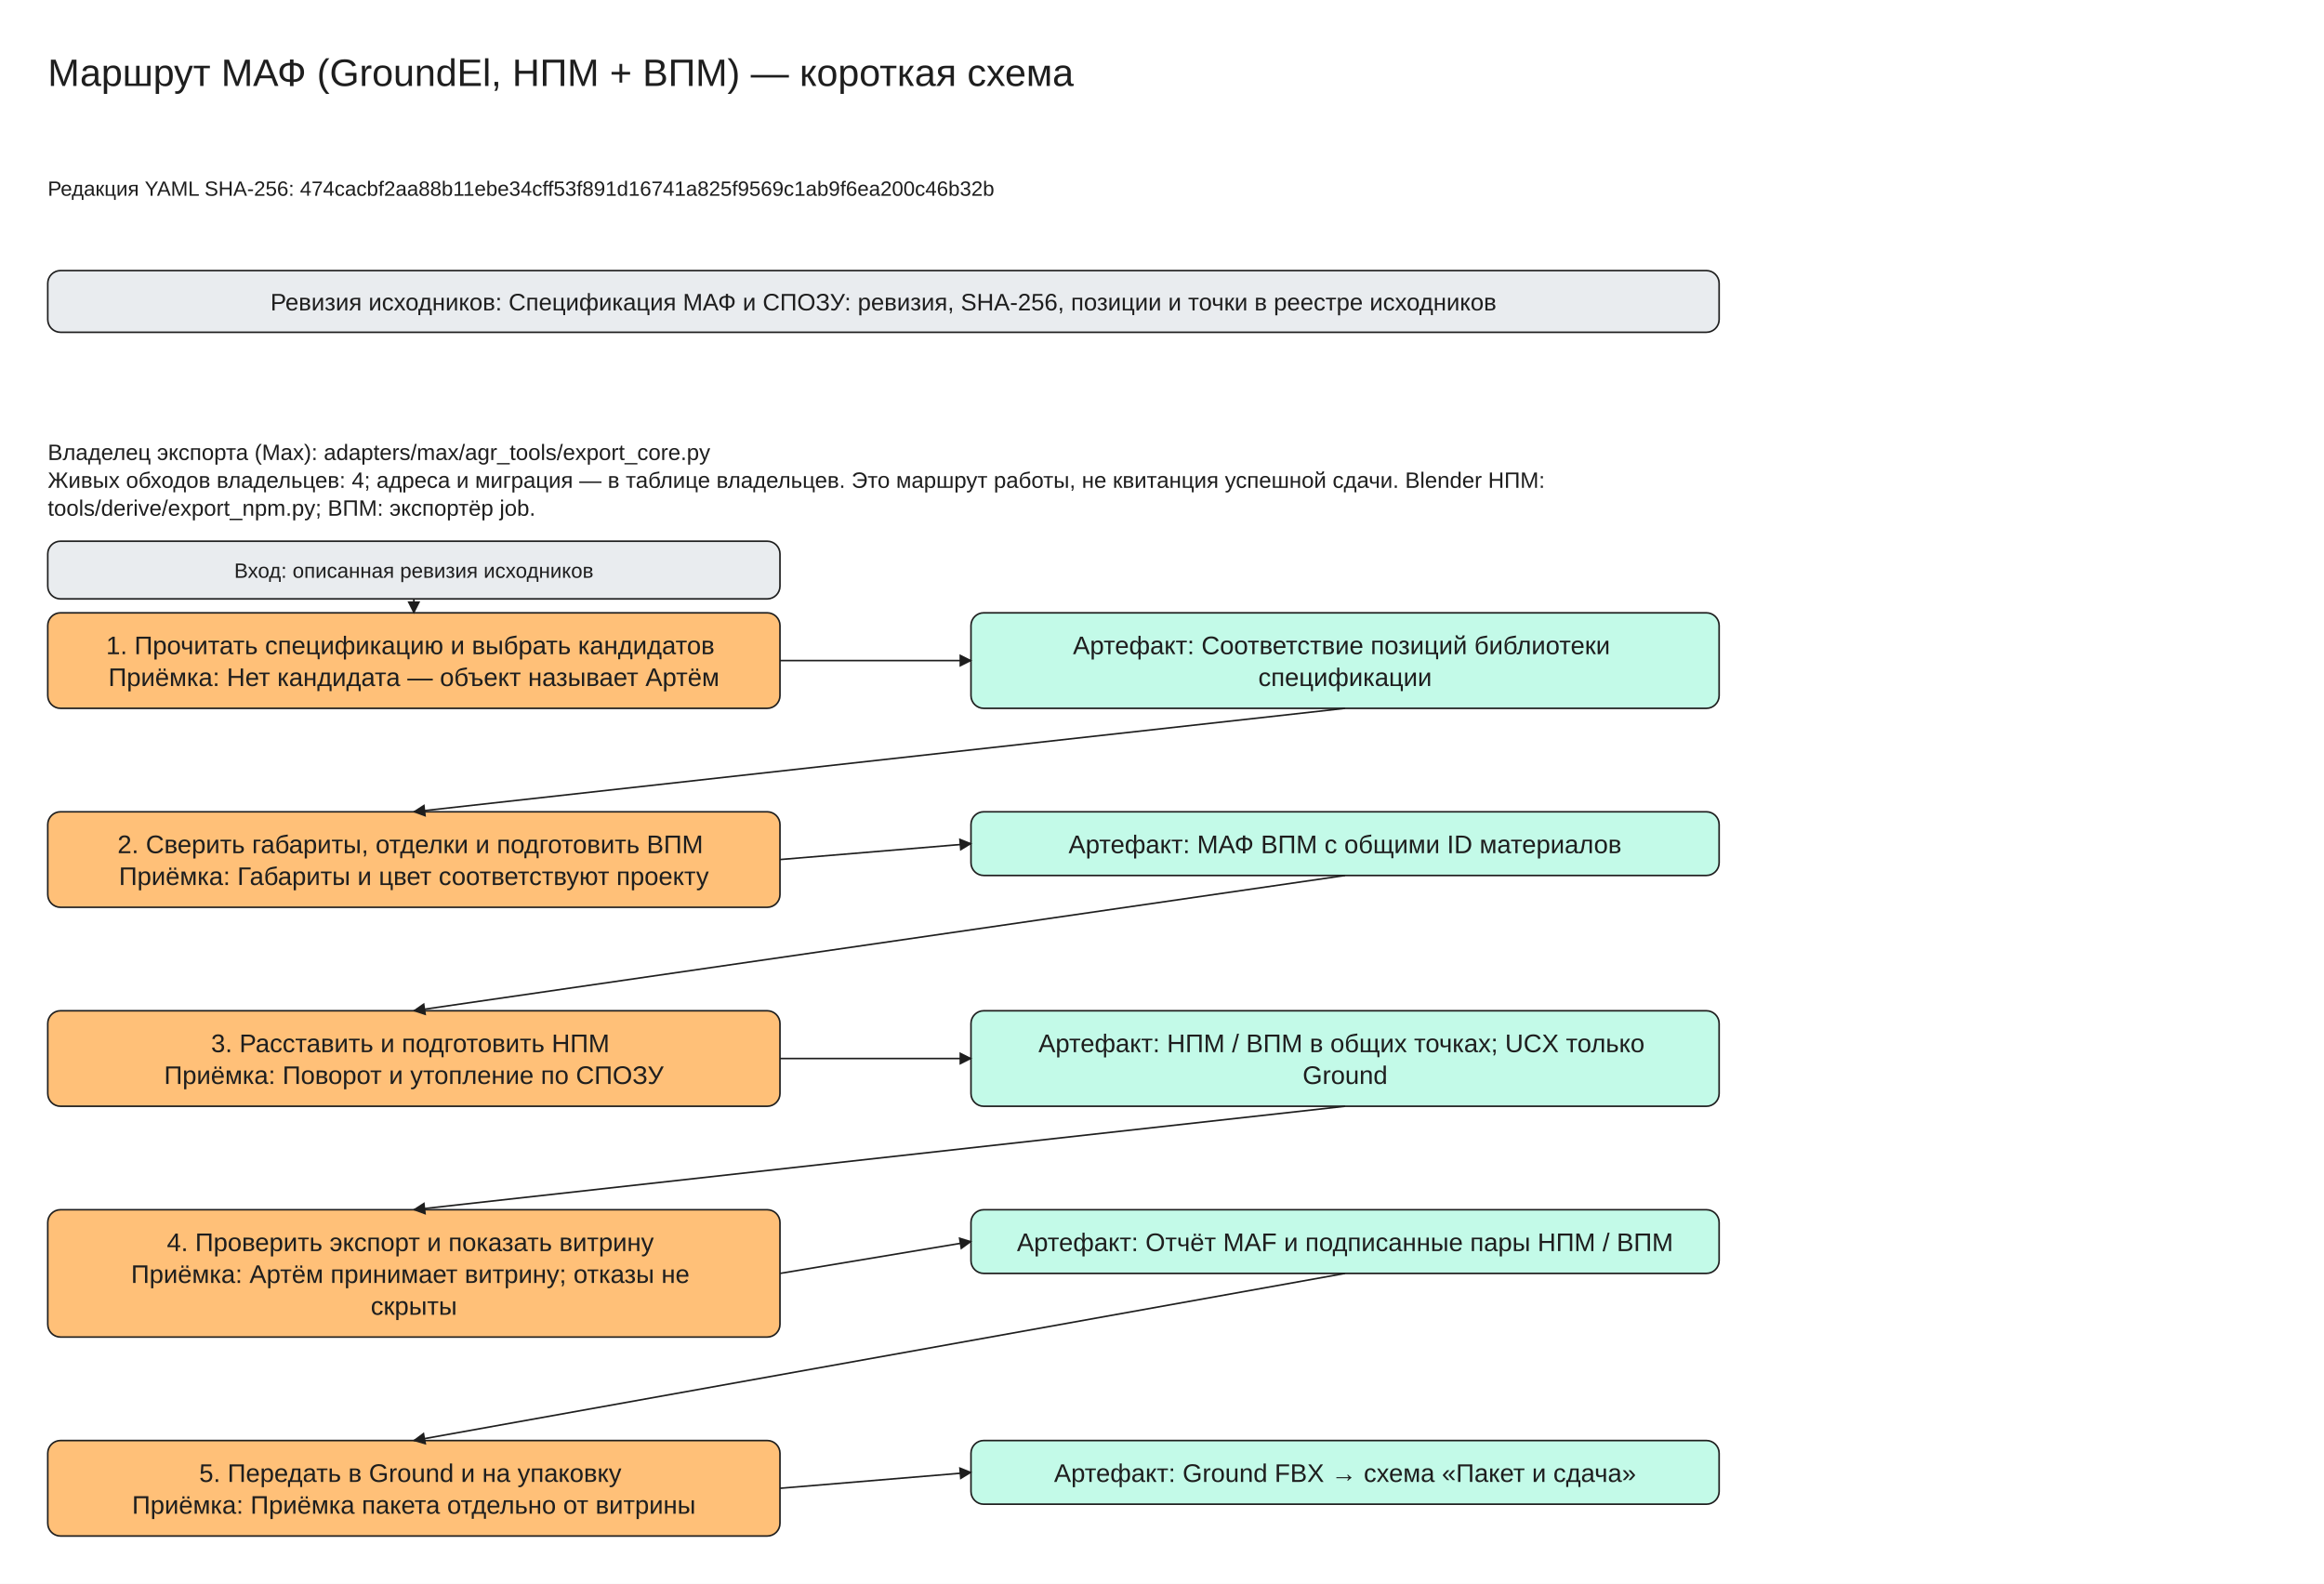
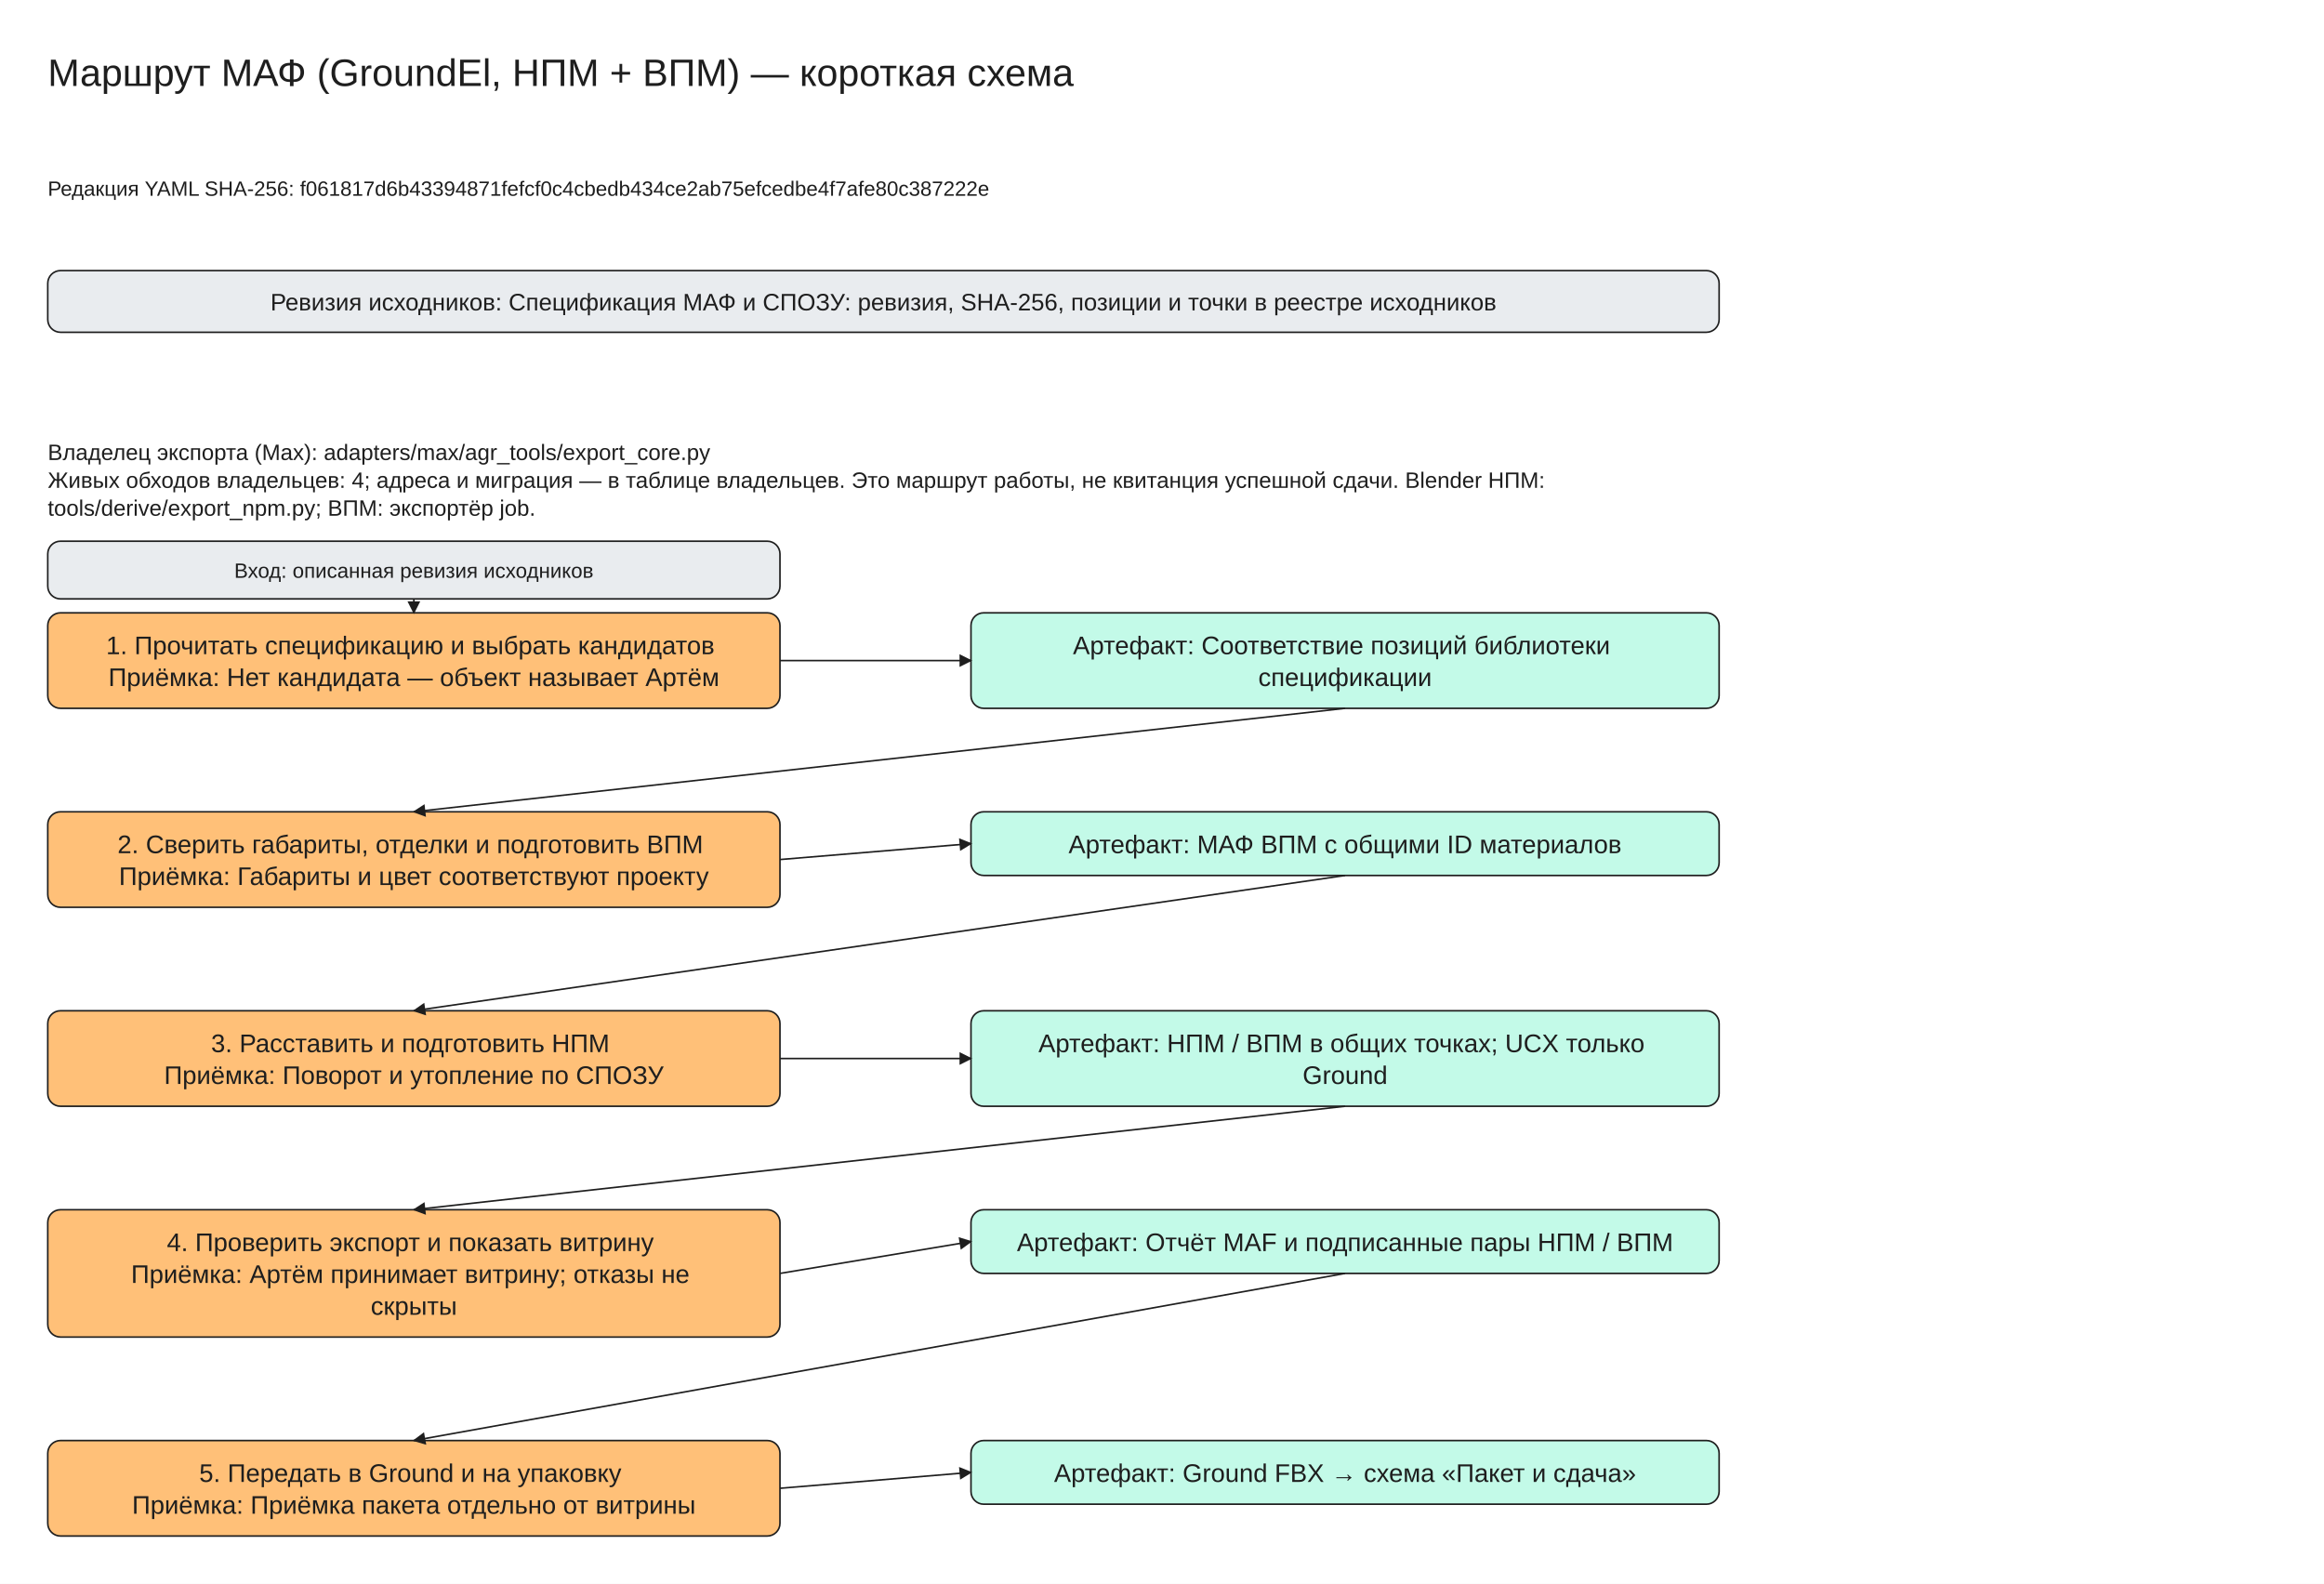
<svg xmlns="http://www.w3.org/2000/svg" viewBox="0 -30 1460 995" width="1460" height="995" font-family="Segoe UI, Arial, sans-serif">
  <defs>
    <marker id="arrow" viewBox="0 0 10 10" refX="9" refY="5" markerWidth="8" markerHeight="8" orient="auto-start-reverse">
      <path d="M0,0 L10,5 L0,10 z" fill="#1e1e1e" />
    </marker>
  </defs>
  <rect x="0" y="-30" width="1460" height="995" fill="#ffffff" />
  <rect x="30" y="140" width="1050" height="38.75" rx="8" fill="#e9ecef" stroke="#1e1e1e" />
  <rect x="30" y="355" width="460" height="60.0" rx="8" fill="#ffc078" stroke="#1e1e1e" />
  <rect x="610" y="355" width="470" height="60.0" rx="8" fill="#c3fae8" stroke="#1e1e1e" />
  <rect x="30" y="310" width="460" height="36.25" rx="8" fill="#e9ecef" stroke="#1e1e1e" />
  <line x1="260.0" y1="346.25" x2="260.0" y2="355.0" stroke="#1e1e1e" marker-end="url(#arrow)" />
  <line x1="490" y1="385.0" x2="610" y2="385.0" stroke="#1e1e1e" marker-end="url(#arrow)" />
  <rect x="30" y="480.0" width="460" height="60.0" rx="8" fill="#ffc078" stroke="#1e1e1e" />
  <rect x="610" y="480.0" width="470" height="40.0" rx="8" fill="#c3fae8" stroke="#1e1e1e" />
  <line x1="845.0" y1="415.0" x2="260.0" y2="480.0" stroke="#1e1e1e" marker-end="url(#arrow)" />
  <line x1="490" y1="510.0" x2="610" y2="500.0" stroke="#1e1e1e" marker-end="url(#arrow)" />
  <rect x="30" y="605.0" width="460" height="60.0" rx="8" fill="#ffc078" stroke="#1e1e1e" />
  <rect x="610" y="605.0" width="470" height="60.0" rx="8" fill="#c3fae8" stroke="#1e1e1e" />
  <line x1="845.0" y1="520.0" x2="260.0" y2="605.0" stroke="#1e1e1e" marker-end="url(#arrow)" />
  <line x1="490" y1="635.0" x2="610" y2="635.0" stroke="#1e1e1e" marker-end="url(#arrow)" />
  <rect x="30" y="730.0" width="460" height="80.0" rx="8" fill="#ffc078" stroke="#1e1e1e" />
  <rect x="610" y="730.0" width="470" height="40.0" rx="8" fill="#c3fae8" stroke="#1e1e1e" />
  <line x1="845.0" y1="665.0" x2="260.0" y2="730.0" stroke="#1e1e1e" marker-end="url(#arrow)" />
  <line x1="490" y1="770.0" x2="610" y2="750.0" stroke="#1e1e1e" marker-end="url(#arrow)" />
  <rect x="30" y="875.0" width="460" height="60.0" rx="8" fill="#ffc078" stroke="#1e1e1e" />
  <rect x="610" y="875.0" width="470" height="40.0" rx="8" fill="#c3fae8" stroke="#1e1e1e" />
  <line x1="845.0" y1="770.0" x2="260.0" y2="875.0" stroke="#1e1e1e" marker-end="url(#arrow)" />
  <line x1="490" y1="905.0" x2="610" y2="895.0" stroke="#1e1e1e" marker-end="url(#arrow)" />
  <text x="30" y="0" font-size="24" text-anchor="start" fill="#1e1e1e">
    <tspan x="30" dy="24">Маршрут МАФ (GroundEl, НПМ + ВПМ) — короткая схема</tspan>
  </text>
  <text x="30" y="80" font-size="13" text-anchor="start" fill="#1e1e1e">
-     <tspan x="30" dy="13">Редакция YAML SHA-256: 474cacbf2aa88b11ebe34cff53f891d16741a825f9569c1ab9f6ea200c46b32b</tspan>
+     <tspan x="30" dy="13">Редакция YAML SHA-256: f061817d6b43394871fefcf0c4cbedb434ce2ab75efcedbe4f7afe80c387222e</tspan>
  </text>
  <text x="555.0" y="150.0" font-size="15" text-anchor="middle" fill="#1e1e1e">
    <tspan x="555.0" dy="15">Ревизия исходников: Спецификация МАФ и СПОЗУ: ревизия, SHA-256, позиции и точки в реестре исходников</tspan>
  </text>
  <text x="30" y="245" font-size="14" text-anchor="start" fill="#1e1e1e">
    <tspan x="30" dy="14">Владелец экспорта (Max): adapters/max/agr_tools/export_core.py</tspan>
    <tspan x="30" dy="17.5">Живых обходов владельцев: 4; адреса и миграция — в таблице владельцев. Это маршрут работы, не квитанция успешной сдачи. Blender НПМ:</tspan>
    <tspan x="30" dy="17.5">tools/derive/export_npm.py; ВПМ: экспортёр job.</tspan>
  </text>
  <text x="260.0" y="365.0" font-size="16" text-anchor="middle" fill="#1e1e1e">
    <tspan x="260.0" dy="16">1. Прочитать спецификацию и выбрать кандидатов</tspan>
    <tspan x="260.0" dy="20.0">Приёмка: Нет кандидата — объект называет Артём</tspan>
  </text>
  <text x="845.0" y="365.0" font-size="16" text-anchor="middle" fill="#1e1e1e">
    <tspan x="845.0" dy="16">Артефакт: Соответствие позиций библиотеки</tspan>
    <tspan x="845.0" dy="20.0">спецификации</tspan>
  </text>
  <text x="260.0" y="320.0" font-size="13" text-anchor="middle" fill="#1e1e1e">
    <tspan x="260.0" dy="13">Вход: описанная ревизия исходников</tspan>
  </text>
  <text x="260.0" y="490.0" font-size="16" text-anchor="middle" fill="#1e1e1e">
    <tspan x="260.0" dy="16">2. Сверить габариты, отделки и подготовить ВПМ</tspan>
    <tspan x="260.0" dy="20.0">Приёмка: Габариты и цвет соответствуют проекту</tspan>
  </text>
  <text x="845.0" y="490.0" font-size="16" text-anchor="middle" fill="#1e1e1e">
    <tspan x="845.0" dy="16">Артефакт: МАФ ВПМ с общими ID материалов</tspan>
  </text>
  <text x="260.0" y="615.0" font-size="16" text-anchor="middle" fill="#1e1e1e">
    <tspan x="260.0" dy="16">3. Расставить и подготовить НПМ</tspan>
    <tspan x="260.0" dy="20.0">Приёмка: Поворот и утопление по СПОЗУ</tspan>
  </text>
  <text x="845.0" y="615.0" font-size="16" text-anchor="middle" fill="#1e1e1e">
    <tspan x="845.0" dy="16">Артефакт: НПМ / ВПМ в общих точках; UCX только</tspan>
    <tspan x="845.0" dy="20.0">Ground</tspan>
  </text>
  <text x="260.0" y="740.0" font-size="16" text-anchor="middle" fill="#1e1e1e">
    <tspan x="260.0" dy="16">4. Проверить экспорт и показать витрину</tspan>
    <tspan x="260.0" dy="20.0">Приёмка: Артём принимает витрину; отказы не</tspan>
    <tspan x="260.0" dy="20.0">скрыты</tspan>
  </text>
  <text x="845.0" y="740.0" font-size="16" text-anchor="middle" fill="#1e1e1e">
    <tspan x="845.0" dy="16">Артефакт: Отчёт MAF и подписанные пары НПМ / ВПМ</tspan>
  </text>
  <text x="260.0" y="885.0" font-size="16" text-anchor="middle" fill="#1e1e1e">
    <tspan x="260.0" dy="16">5. Передать в Ground и на упаковку</tspan>
    <tspan x="260.0" dy="20.0">Приёмка: Приёмка пакета отдельно от витрины</tspan>
  </text>
  <text x="845.0" y="885.0" font-size="16" text-anchor="middle" fill="#1e1e1e">
    <tspan x="845.0" dy="16">Артефакт: Ground FBX → схема «Пакет и сдача»</tspan>
  </text>
</svg>
